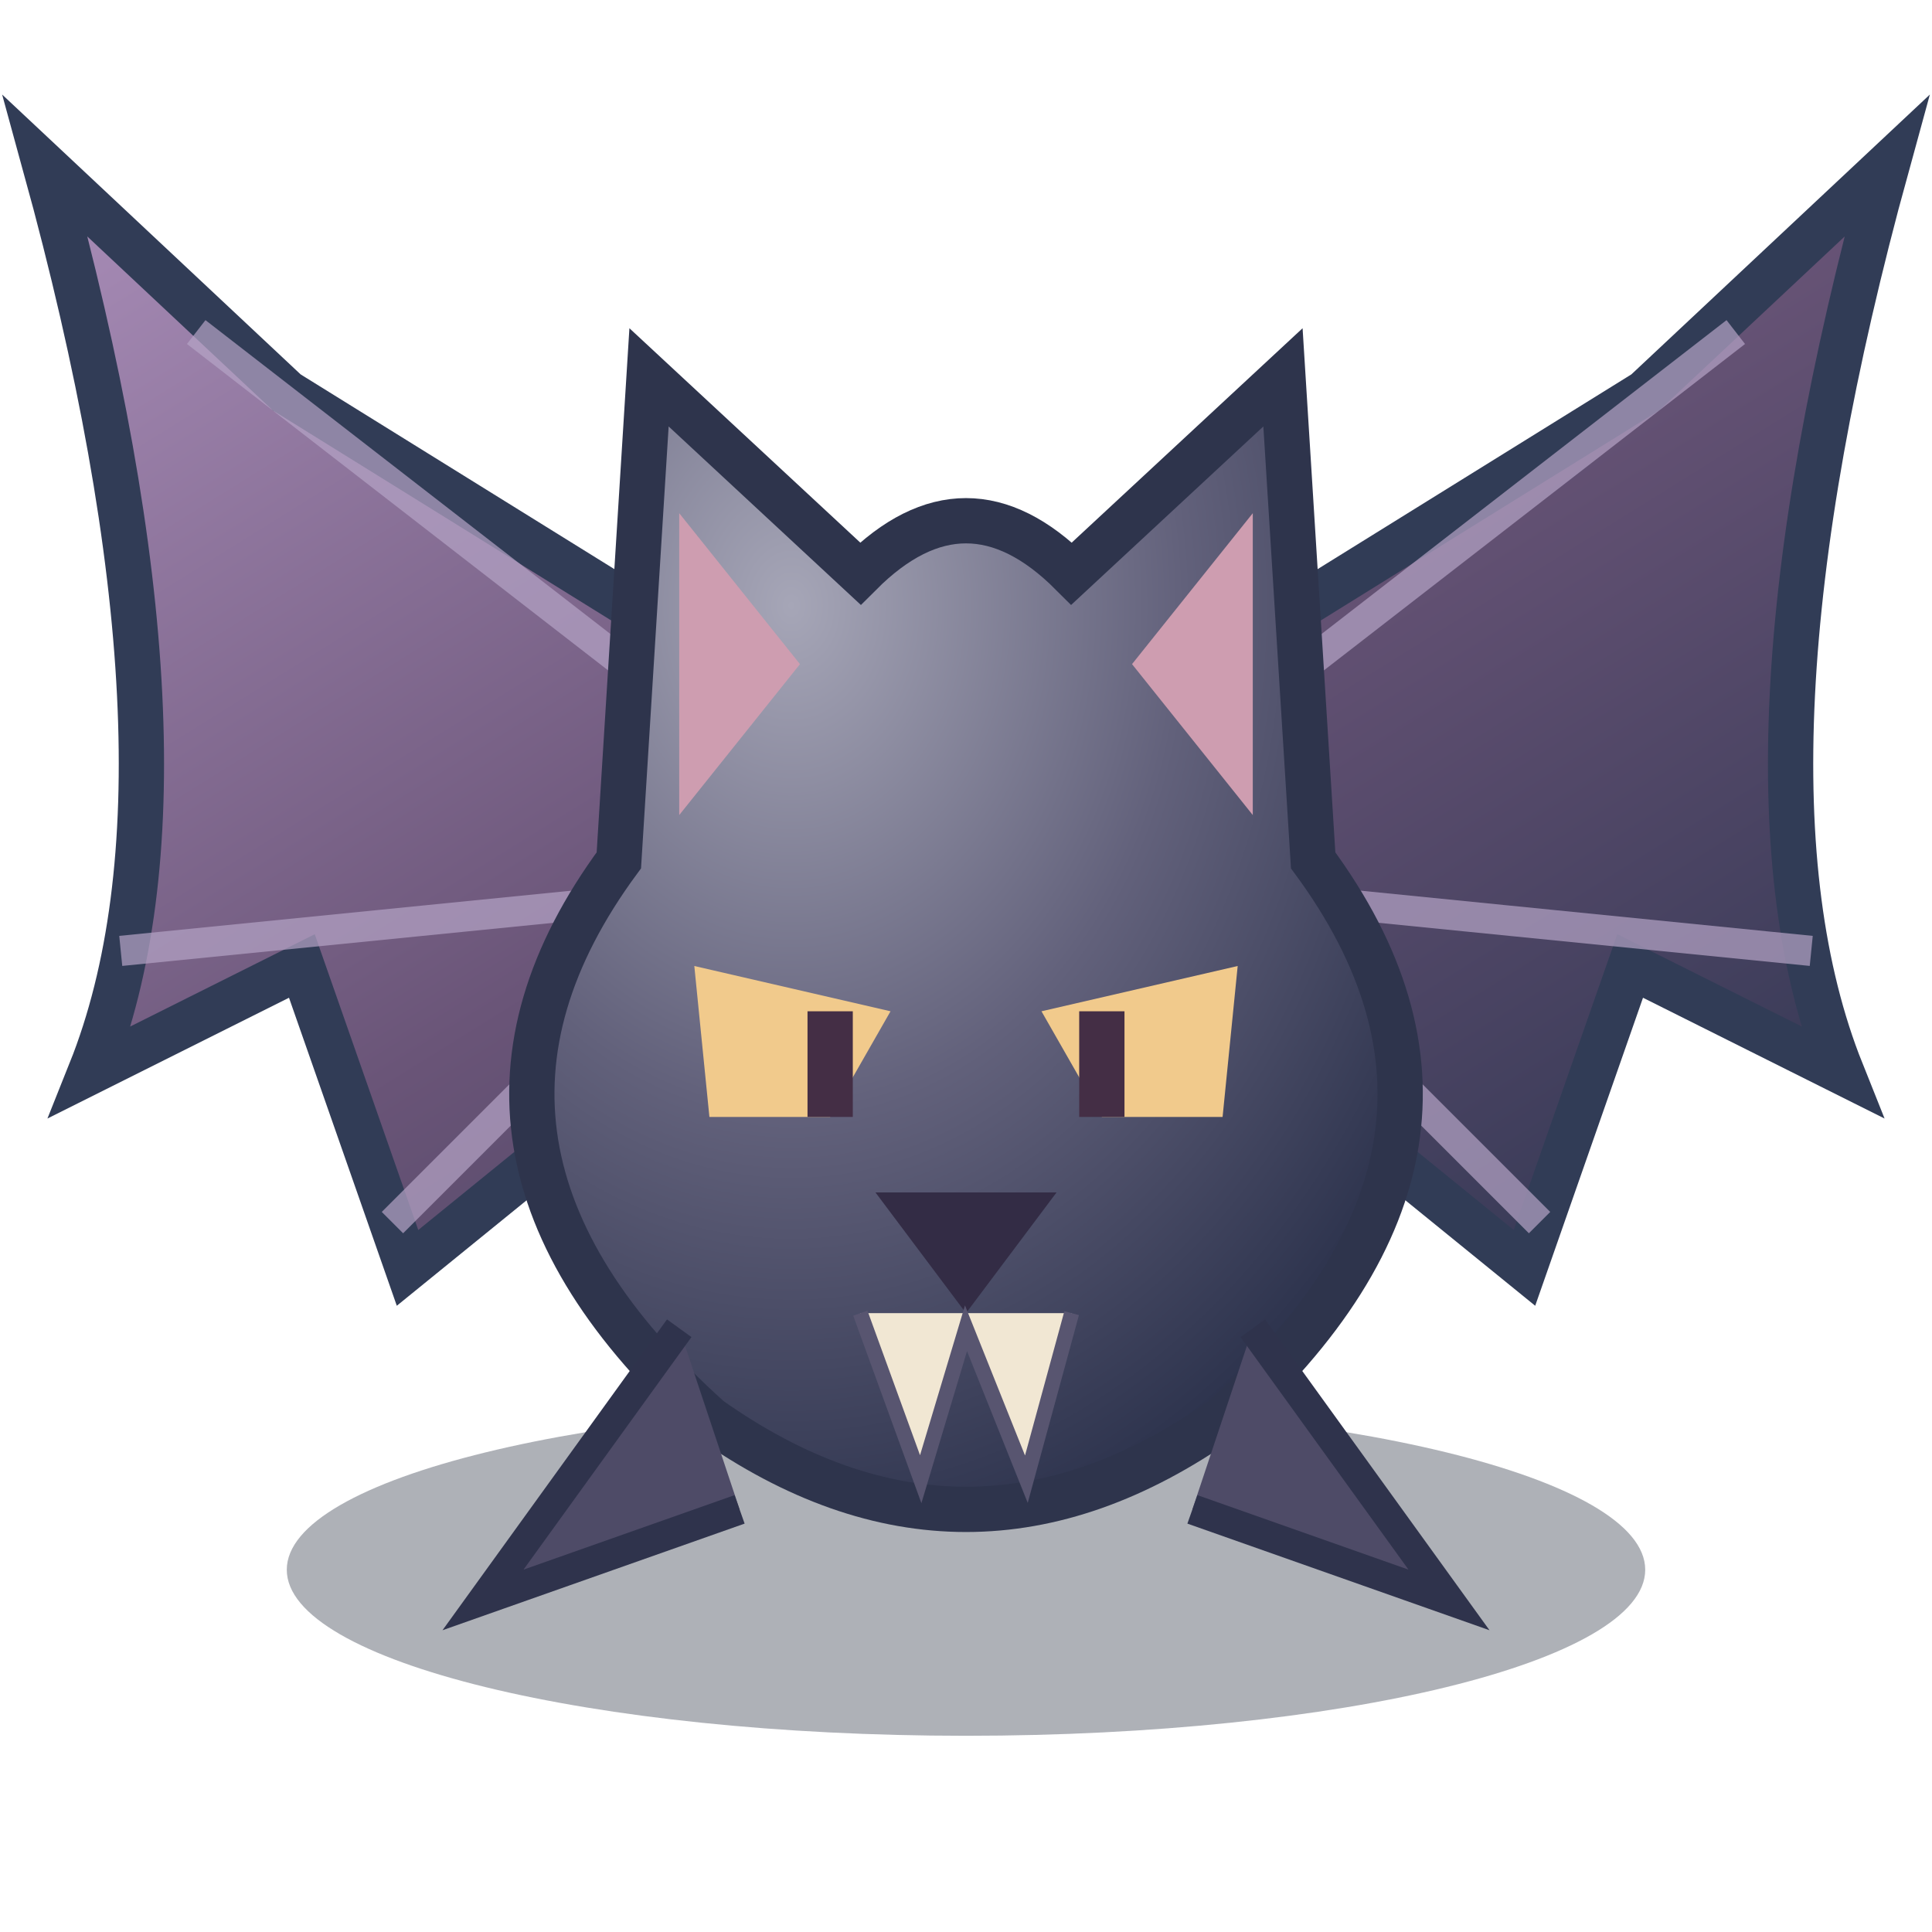
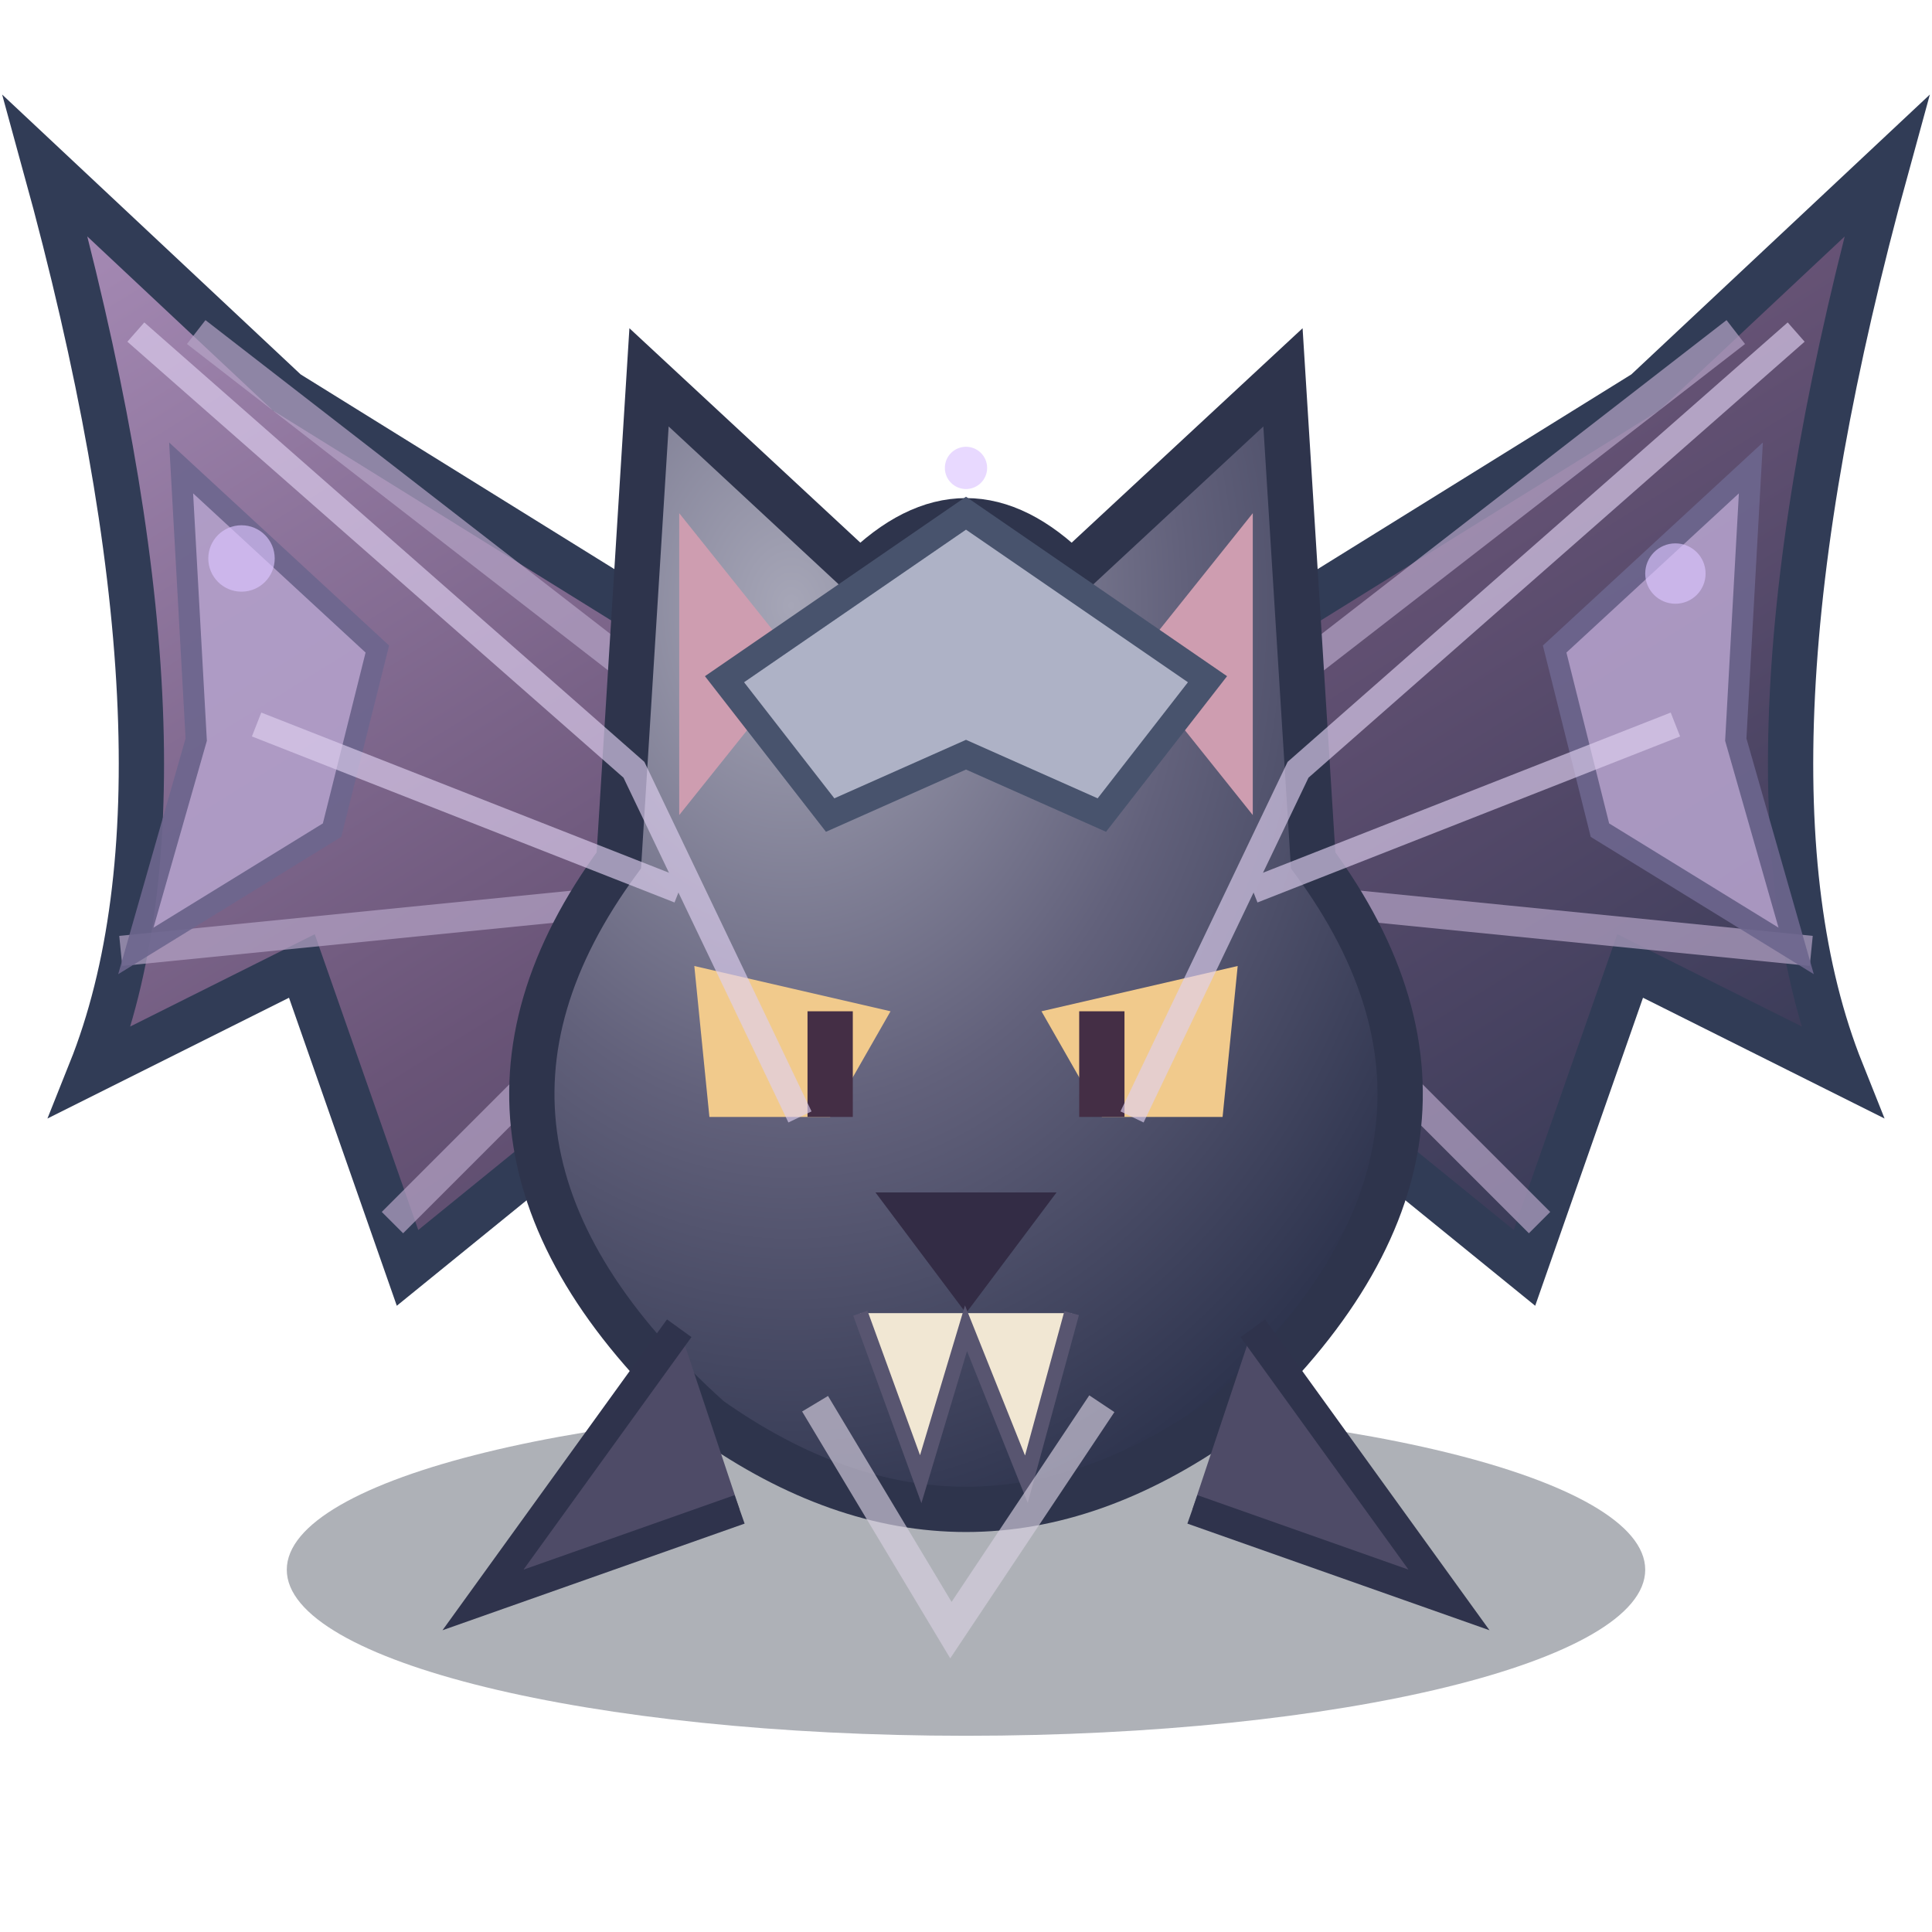
<svg xmlns="http://www.w3.org/2000/svg" width="160" height="160" viewBox="0 0 128 128">
  <defs>
    <linearGradient id="wing" x1="0" y1="0" x2="1" y2="1">
      <stop stop-color="#a98db8" />
      <stop offset=".5" stop-color="#695477" />
      <stop offset="1" stop-color="#2c344f" />
    </linearGradient>
    <radialGradient id="fur" cx=".3" cy=".2" r=".9">
      <stop stop-color="#a6a6b7" />
      <stop offset=".5" stop-color="#62617b" />
      <stop offset="1" stop-color="#282f49" />
    </radialGradient>
  </defs>
  <ellipse cx="64" cy="104" rx="45" ry="11" fill="#11192c" opacity=".34" />
  <path d="M48 44L19 26L3 11Q14 51 6 71L20 64L27 84L43 71L56 86L58 53ZM80 44L109 26L125 11Q114 51 122 71L108 64L101 84L85 71L72 86L70 53Z" fill="url(#wing)" stroke="#313c56" stroke-width="3" />
  <g stroke="#b5a4c6" stroke-width="2" opacity=".7" fill="none">
    <path d="M53 53L13 22M48 59L8 63M46 61L26 81M75 53L115 22M80 59L120 63M82 61L102 81" />
  </g>
  <path d="M41 57L43 25L57 38Q64 31 71 38L85 25L87 57Q101 76 81 94Q64 106 47 94Q27 76 41 57Z" fill="url(#fur)" stroke="#2e344c" stroke-width="3" />
  <path d="M45 34L53 44L45 54ZM83 34L75 44L83 54Z" fill="#ce9db0" />
  <path d="M46 64L59 67L55 74L47 74ZM82 64L69 67L73 74L81 74Z" fill="#f1ca8c" />
  <path d="M55 67V74M73 67V74" stroke="#442e45" stroke-width="3" />
  <path d="M58 79H70L64 87Z" fill="#332c45" />
  <path d="M57 87L61 98L64 88L68 98L71 87" fill="#f1e7d3" stroke="#585570" stroke-width="1" />
  <path d="M45 88L32 106L49 100M83 88L96 106L79 100" fill="#4e4b67" stroke="#2f334c" stroke-width="2" />
+   <g fill="#b2a0ca" stroke="#6d668e" stroke-width="1.4" opacity=".9">
+     <path d="M12 31L25 43L22 55L9 63L13 49Z" />
+     <path d="M116 31L103 43L106 55L119 63L115 49Z" />
+   </g>
+   <g stroke="#ded0ef" stroke-width="1.7" fill="none" opacity=".65">
+     <path d="M9 22L42 51L53 74M119 22L86 51L75 74" />
+     <path d="M17 48L45 59M111 48L83 59" />
+   </g>
+   <path d="M48 45L64 34L80 45L73 54L64 50L55 54Z" fill="#aeb2c6" stroke="#48536d" stroke-width="1.8" />
+   <path d="M54 93L63 108L73 93" fill="none" stroke="#d7d0e0" stroke-width="2" opacity=".65" />
+   <g fill="#dcc4ff" opacity=".65">
+     <circle cx="16" cy="37" r="2.2" />
+     <circle cx="111" cy="38" r="2" />
+     <circle cx="64" cy="31" r="1.4" />
+   </g>
</svg>
